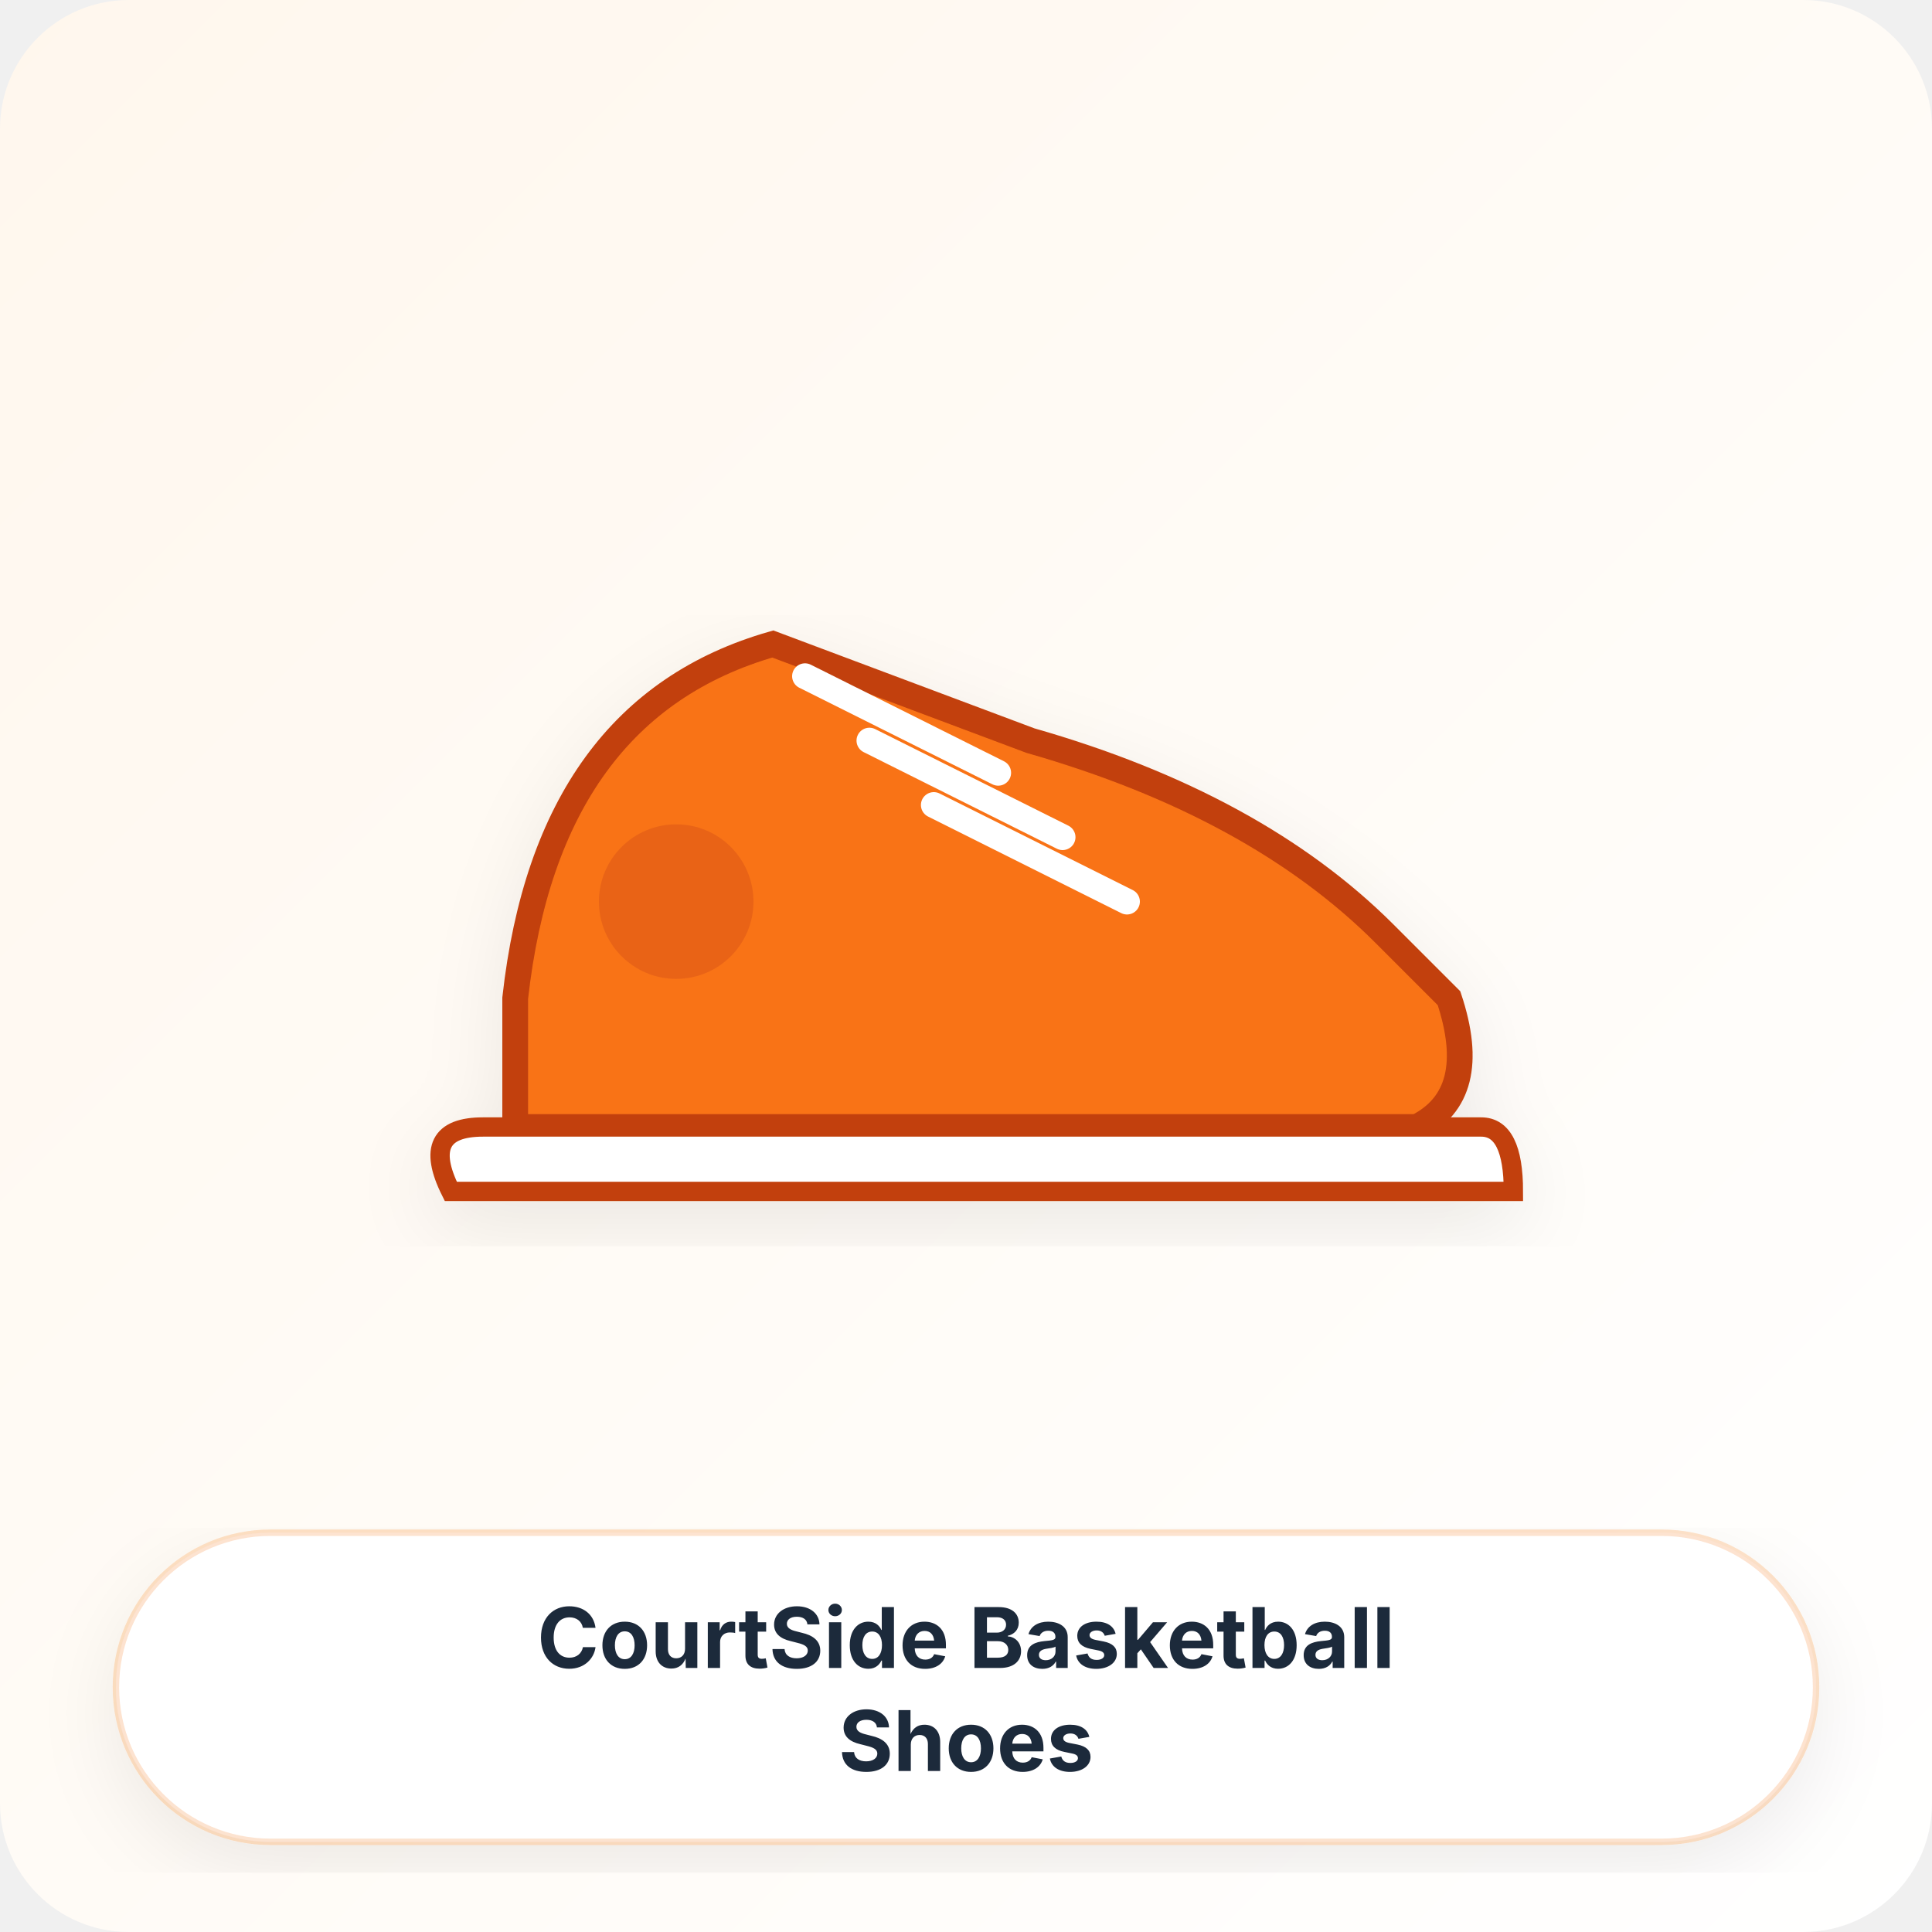
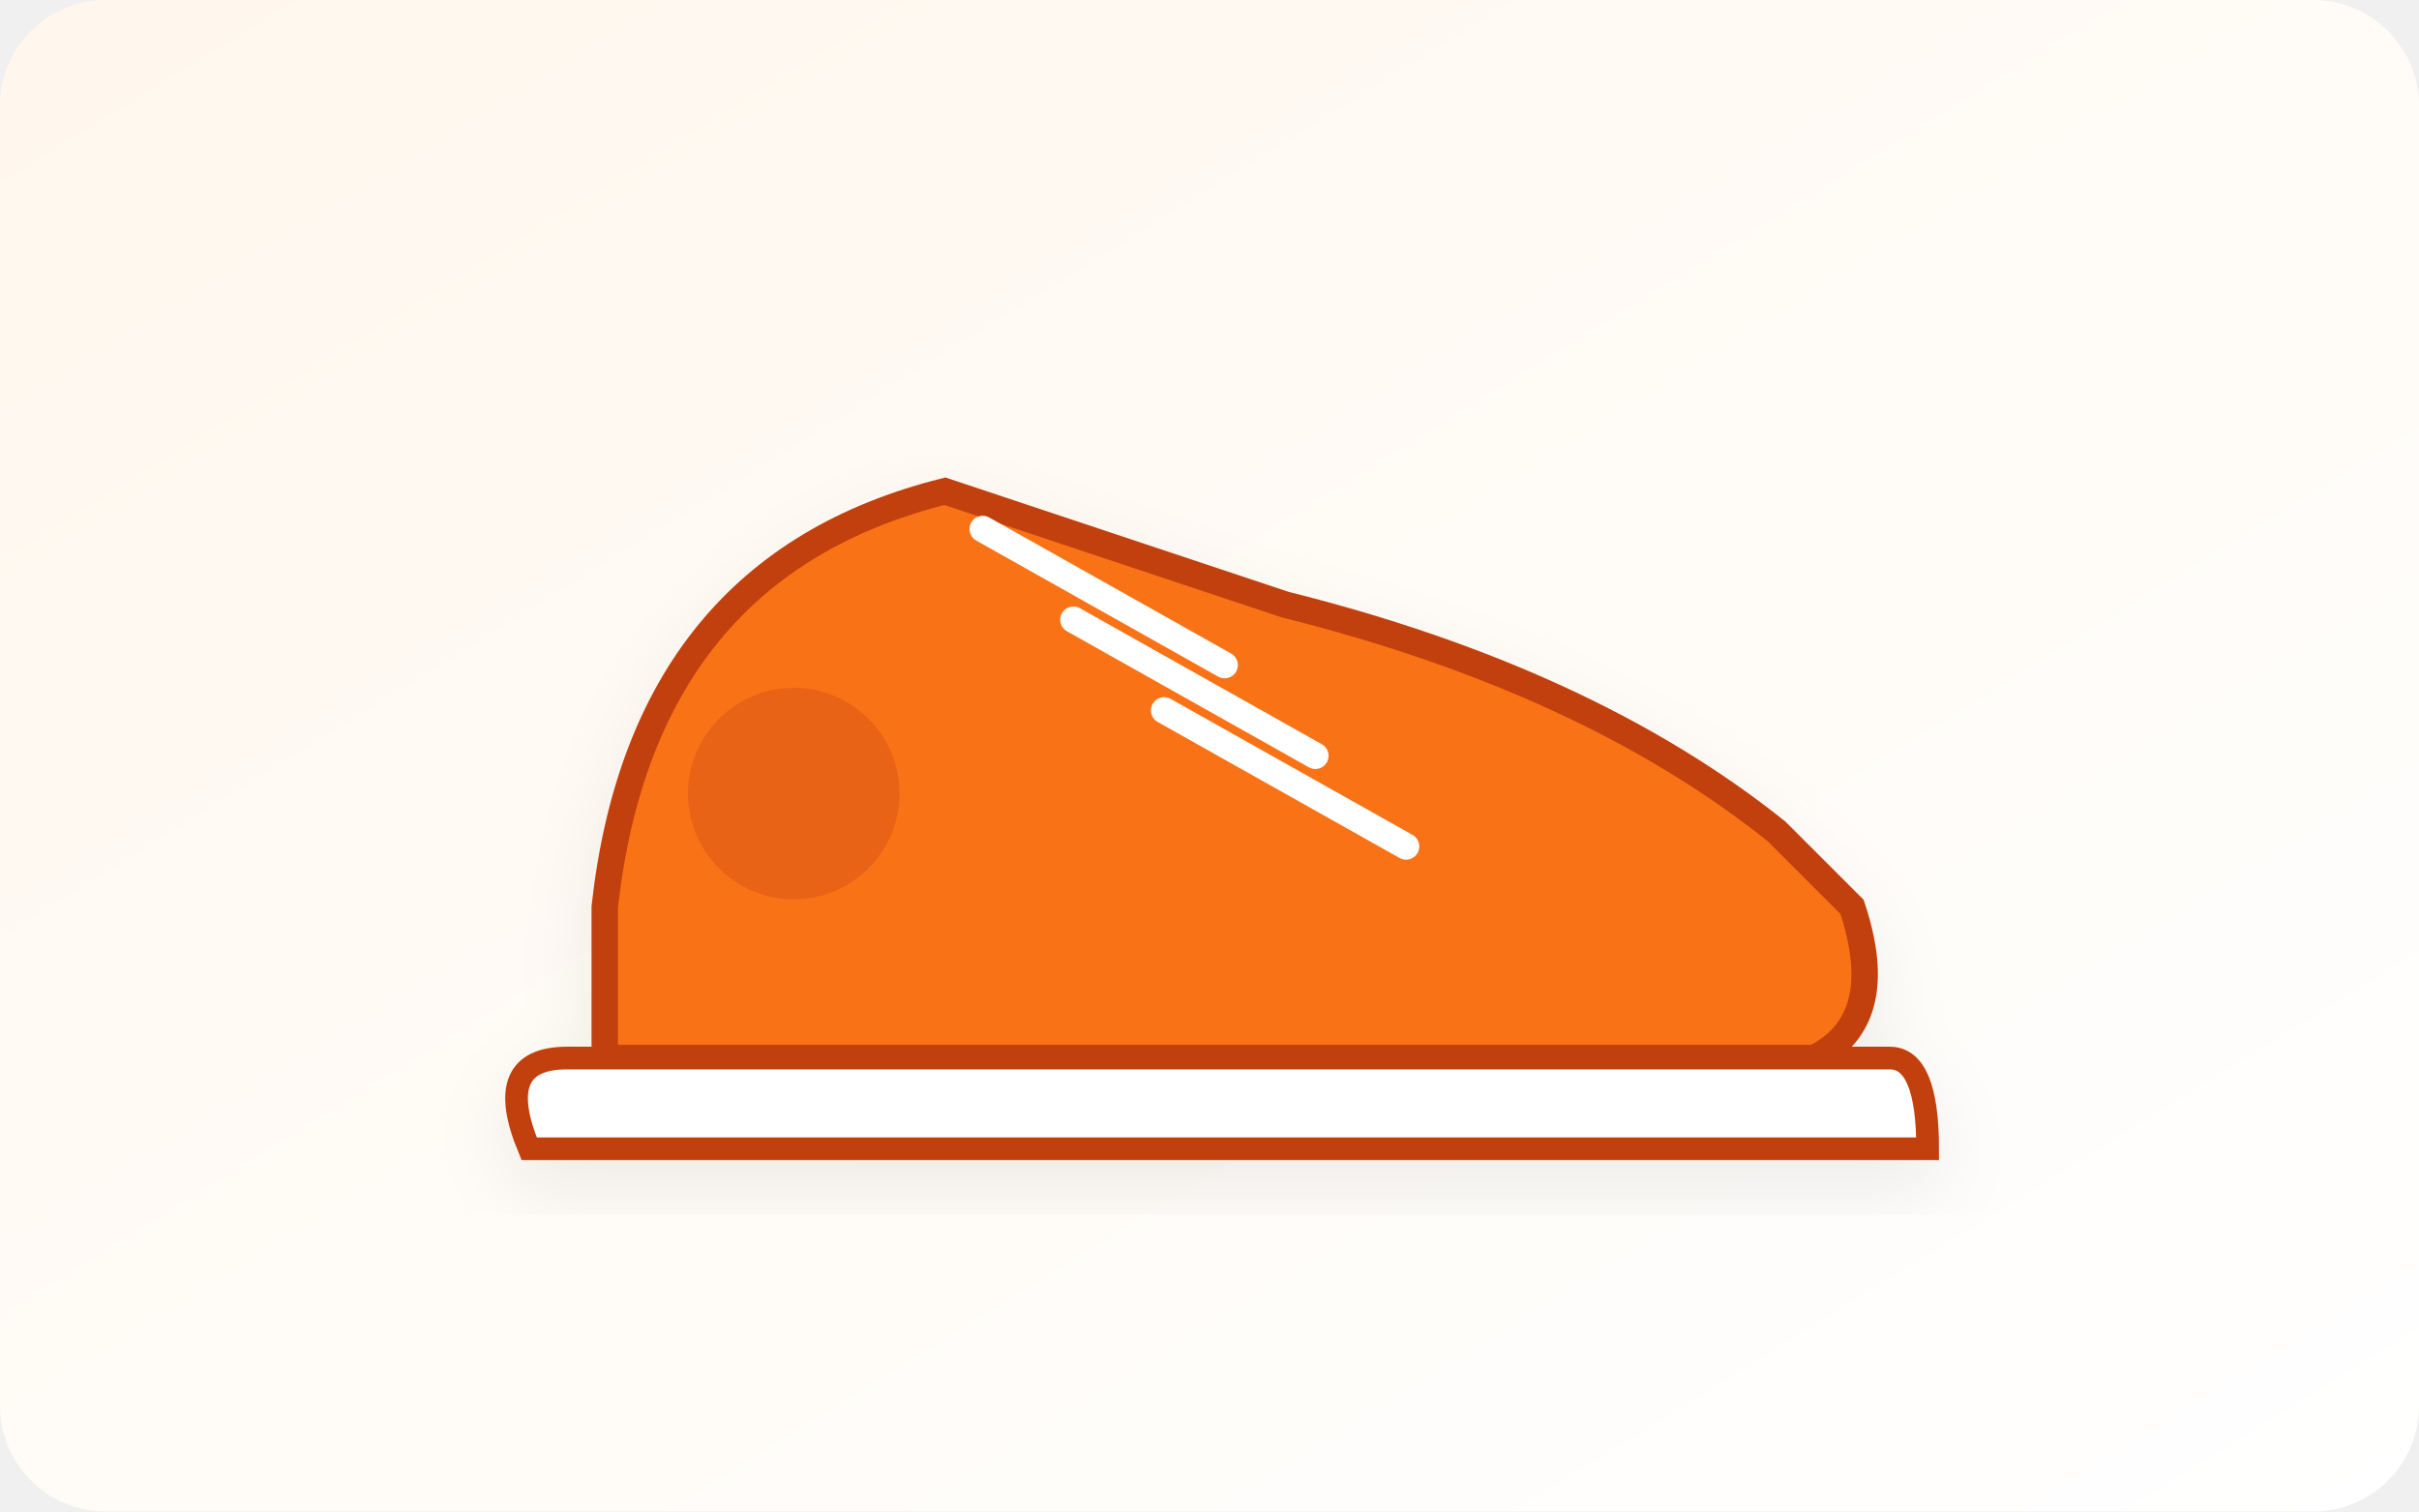
- <svg xmlns="http://www.w3.org/2000/svg" viewBox="0 0 300 300" width="100%" height="100%" preserveAspectRatio="xMidYMid meet">
+ <svg xmlns="http://www.w3.org/2000/svg" viewBox="0 0 320 200" width="100%" height="100%" preserveAspectRatio="xMidYMid meet">
  <defs>
    <linearGradient id="bg-grad-footwear" x1="0%" y1="0%" x2="100%" y2="100%">
      <stop offset="0%" stop-color="#FFF7ED" />
      <stop offset="100%" stop-color="#FFFFFF" />
    </linearGradient>
    <filter id="shadow" x="-10%" y="-10%" width="120%" height="120%">
-       <feDropShadow dx="0" dy="4" stdDeviation="6" flood-opacity="0.08" />
+       <feDropShadow dx="0" dy="4" stdDeviation="5" flood-opacity="0.07" />
    </filter>
  </defs>
-   <rect width="300" height="300" rx="20" fill="url(#bg-grad-footwear)" />
+   <rect width="320" height="200" rx="14" fill="url(#bg-grad-footwear)" />
  <g filter="url(#shadow)">
-     <path d="M80 155 Q85 110 120 100 L160 115 Q195 125 215 145 L225 155 Q230 170 220 175 L80 175 Z" fill="#F97316" stroke="#C2410C" stroke-width="4" />
-     <path d="M75 175 L230 175 Q235 175 235 185 L70 185 Q65 175 75 175 Z" fill="#FFFFFF" stroke="#C2410C" stroke-width="3" />
-     <path d="M125 105 L155 120 M135 115 L165 130 M145 125 L175 140" stroke="#FFFFFF" stroke-width="4" stroke-linecap="round" />
-     <circle cx="105" cy="140" r="12" fill="#C2410C" opacity="0.3" />
-   </g>
-   <g filter="url(#shadow)">
-     <rect x="18" y="238" width="264" height="48" rx="24.0" fill="#FFFFFF" fill-opacity="0.95" stroke="#F97316" stroke-opacity="0.2" stroke-width="1" />
-     <text x="150" y="259" font-family="system-ui, -apple-system, sans-serif" font-size="13" font-weight="700" fill="#1E293B" text-anchor="middle">CourtSide Basketball</text>
-     <text x="150" y="275" font-family="system-ui, -apple-system, sans-serif" font-size="13" font-weight="700" fill="#1E293B" text-anchor="middle">Shoes</text>
+     <path d="M80 120 Q85 75 125 65 L170 80 Q210 90 235 110 L245 120 Q250 135 240 140 L80 140 Z" fill="#F97316" stroke="#C2410C" stroke-width="3.5" />
+     <path d="M75 140 L250 140 Q255 140 255 152 L70 152 Q65 140 75 140 Z" fill="#FFFFFF" stroke="#C2410C" stroke-width="3" />
+     <path d="M130 70 L162 88 M142 82 L174 100 M154 94 L186 112" stroke="#FFFFFF" stroke-width="3.5" stroke-linecap="round" />
+     <circle cx="105" cy="105" r="14" fill="#C2410C" opacity="0.3" />
  </g>
</svg>
